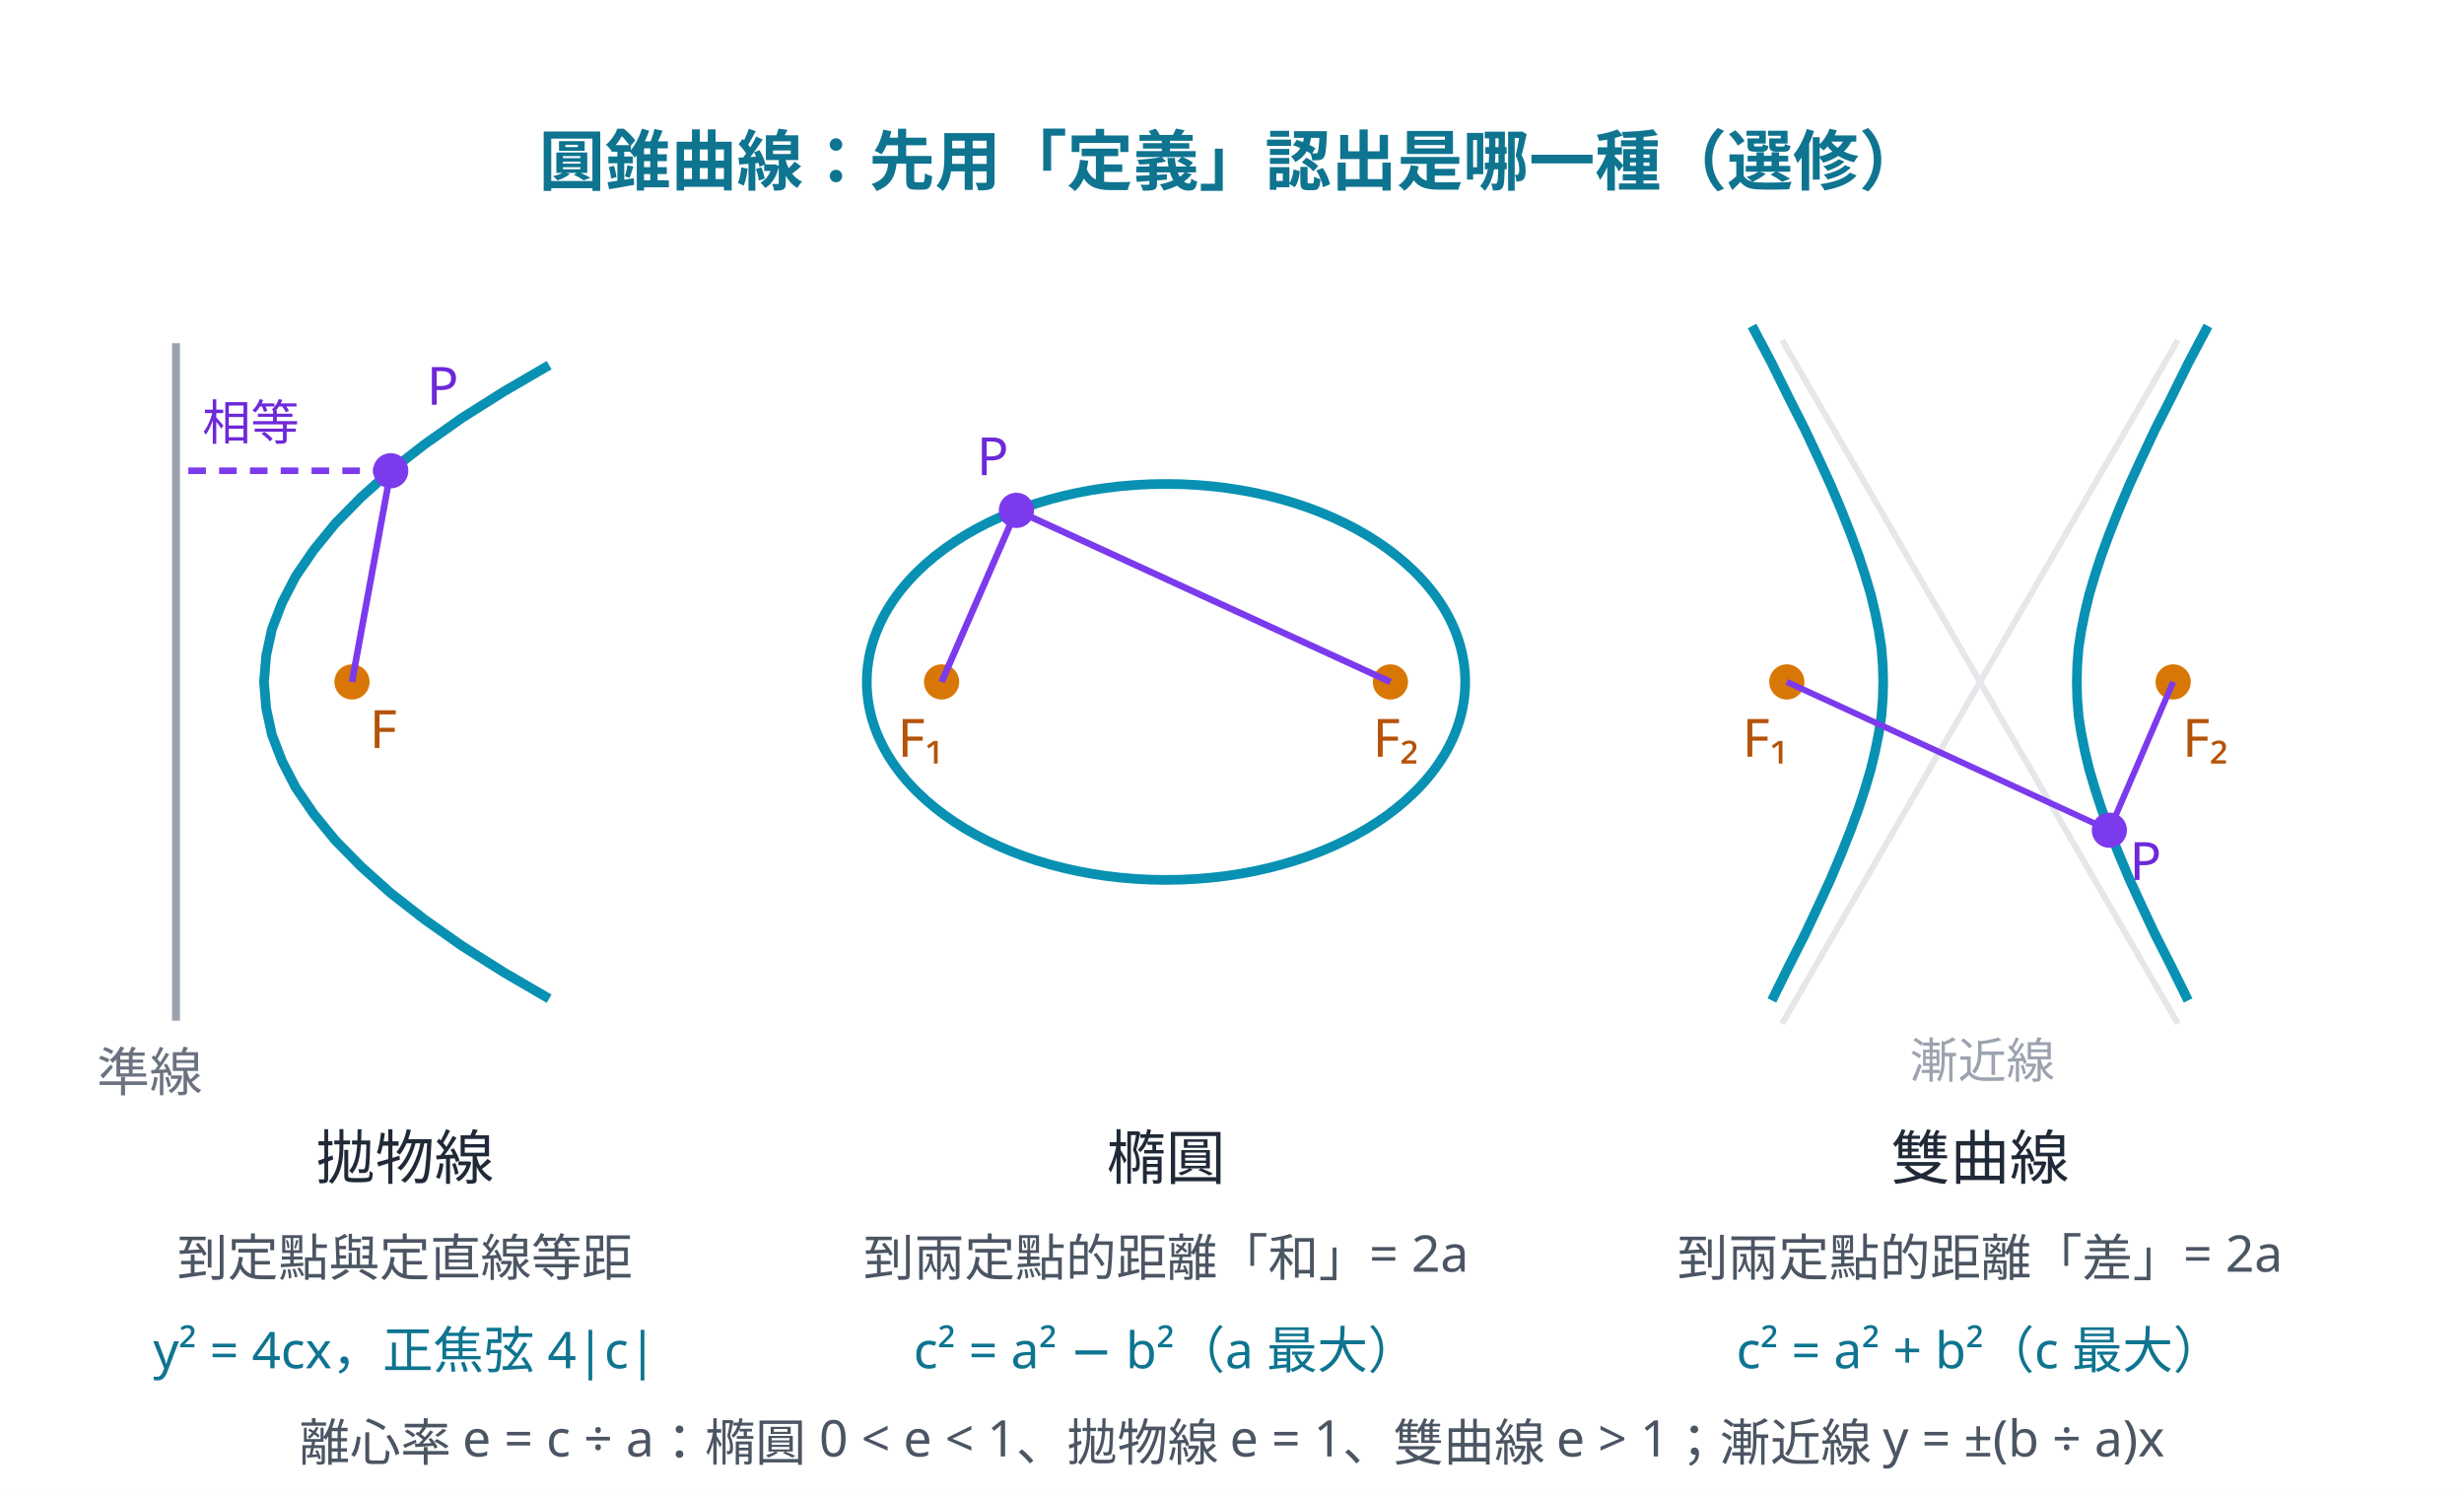
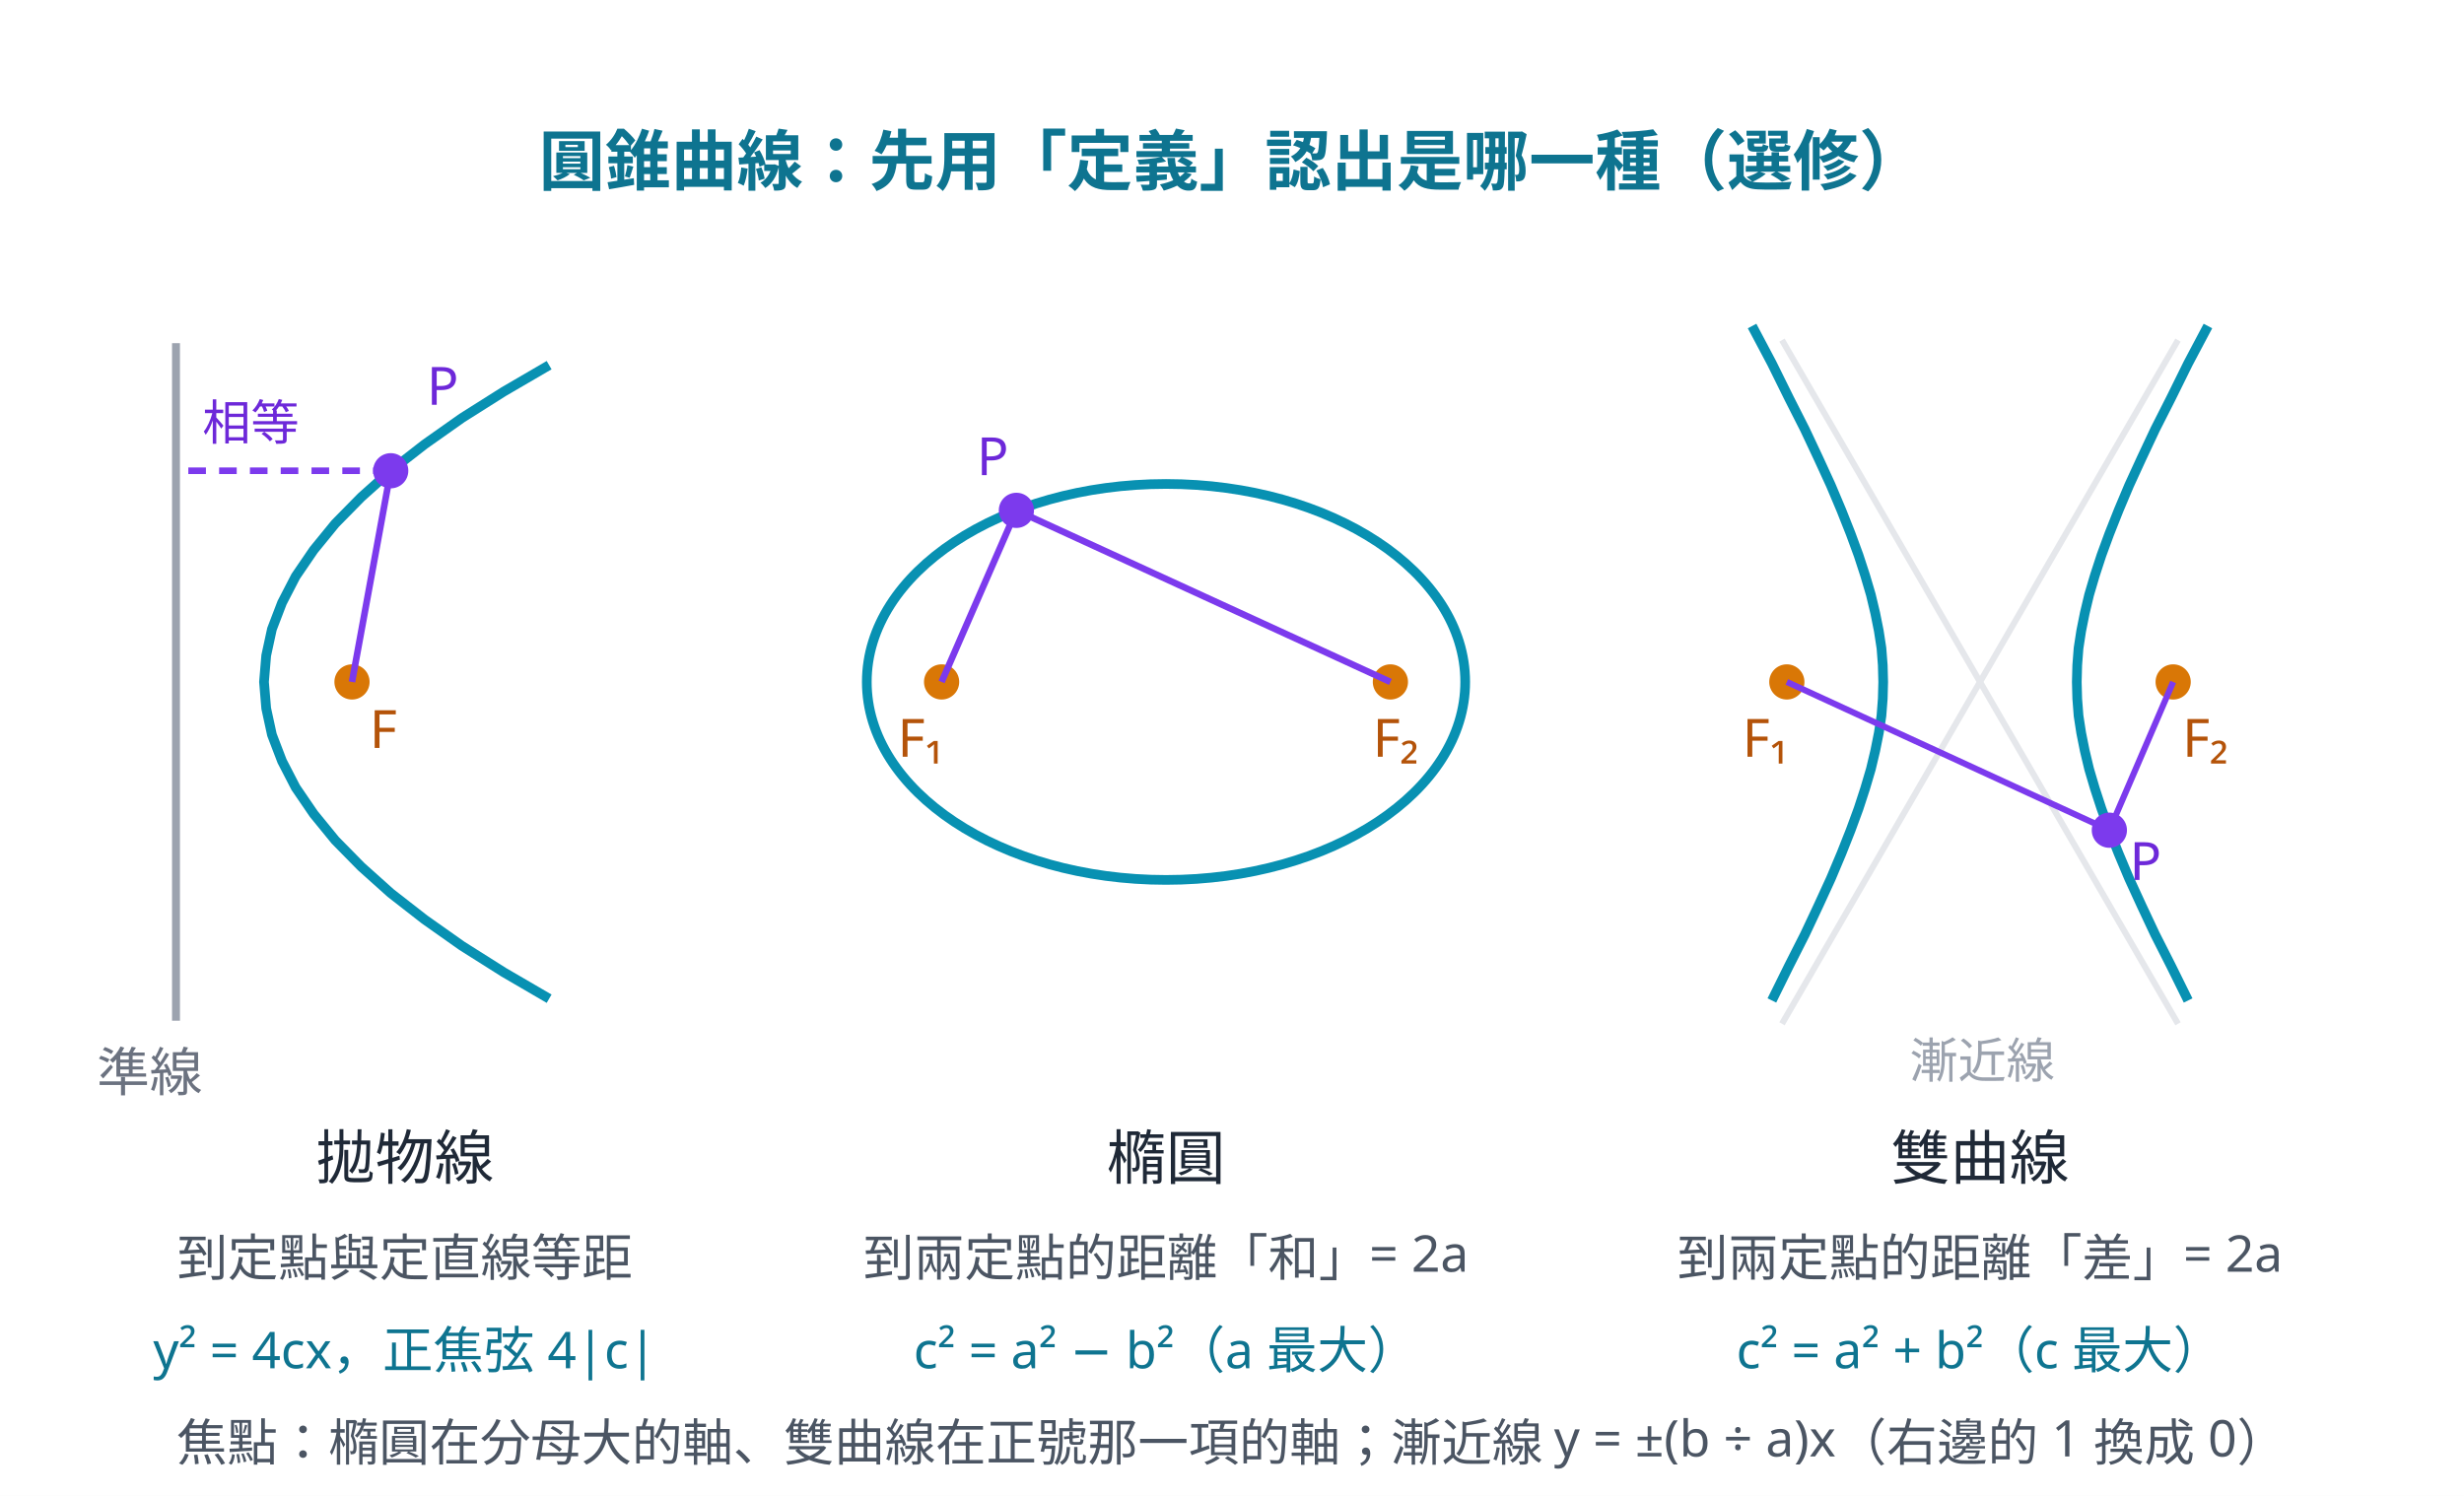
<svg xmlns="http://www.w3.org/2000/svg" viewBox="0 0 560 340" width="560" height="340" font-family="'Noto Sans TC','Microsoft JhengHei','Segoe UI',sans-serif">
  <rect width="560" height="340" fill="#ffffff" />
  <text x="280" y="42" font-size="15" font-weight="bold" fill="#0e7490" text-anchor="middle">圓錐曲線：先用「定義」認出是哪一種（選修）</text>
  <line x1="40" y1="78" x2="40" y2="232" stroke="#9ca3af" stroke-width="1.8" />
  <text x="22" y="248" font-size="12" fill="#6b7280">準線</text>
  <polyline fill="none" stroke="#0891b2" stroke-width="2.2" points="124.8,83 114.5,89 105,95 96.5,101 88.8,107 82.1,113 76.2,119 71.3,125 67.2,131 64.1,137 61.8,143 60.5,149 60,155 60.5,161 61.8,167 64.1,173 67.2,179 71.3,185 76.2,191 82.1,197 88.8,203 96.5,209 105,215 114.5,221 124.8,227" />
  <circle cx="80" cy="155" r="4" fill="#d97706" />
  <text x="84" y="170" font-size="12" fill="#b45309">F</text>
  <circle cx="88.8" cy="107" r="4" fill="#7c3aed" />
  <text x="97" y="92" font-size="12" fill="#6d28d9">P</text>
  <line x1="88.8" y1="107" x2="80" y2="155" stroke="#7c3aed" stroke-width="1.5" />
  <line x1="88.8" y1="107" x2="40" y2="107" stroke="#7c3aed" stroke-width="1.5" stroke-dasharray="4 3" />
  <text x="46" y="100" font-size="11" fill="#6d28d9">相等</text>
  <ellipse cx="265" cy="155" rx="68" ry="45" fill="none" stroke="#0891b2" stroke-width="2.2" />
  <circle cx="214" cy="155" r="4" fill="#d97706" />
  <circle cx="316" cy="155" r="4" fill="#d97706" />
  <text x="204" y="172" font-size="12" fill="#b45309">F₁</text>
  <text x="312" y="172" font-size="12" fill="#b45309">F₂</text>
  <circle cx="231" cy="116" r="4" fill="#7c3aed" />
  <text x="222" y="108" font-size="12" fill="#6d28d9">P</text>
  <line x1="231" y1="116" x2="214" y2="155" stroke="#7c3aed" stroke-width="1.5" />
  <line x1="231" y1="116" x2="316" y2="155" stroke="#7c3aed" stroke-width="1.5" />
  <line x1="405" y1="77.3" x2="495" y2="232.7" stroke="#e5e7eb" stroke-width="1.4" />
  <line x1="405" y1="232.7" x2="495" y2="77.3" stroke="#e5e7eb" stroke-width="1.4" />
  <polyline fill="none" stroke="#0891b2" stroke-width="2.2" points="501.8,74.1 497.3,82.6 493.4,90.5 489.8,97.6 486.7,104.2 483.9,110.3 481.5,116 479.4,121.3 477.6,126.2 476.1,130.8 474.8,135.2 473.8,139.4 473,143.4 472.4,147.3 472.1,151.2 472,155 472.1,158.8 472.4,162.7 473,166.6 473.8,170.6 474.8,174.8 476.1,179.2 477.6,183.8 479.4,188.7 481.5,194 483.9,199.7 486.7,205.8 489.8,212.4 493.4,219.5 497.3,227.4" />
  <polyline fill="none" stroke="#0891b2" stroke-width="2.2" points="398.2,74.1 402.7,82.6 406.6,90.5 410.2,97.6 413.3,104.2 416.1,110.3 418.5,116 420.6,121.3 422.4,126.2 423.9,130.8 425.2,135.2 426.2,139.4 427,143.4 427.6,147.3 427.9,151.2 428,155 427.9,158.8 427.6,162.7 427,166.6 426.2,170.6 425.2,174.8 423.9,179.2 422.4,183.8 420.6,188.7 418.5,194 416.1,199.7 413.3,205.8 410.2,212.4 406.6,219.5 402.7,227.4" />
  <circle cx="406.1" cy="155" r="4" fill="#d97706" />
  <circle cx="493.9" cy="155" r="4" fill="#d97706" />
  <text x="396" y="172" font-size="12" fill="#b45309">F₁</text>
  <text x="496" y="172" font-size="12" fill="#b45309">F₂</text>
  <circle cx="479.4" cy="188.7" r="4" fill="#7c3aed" />
  <text x="484" y="200" font-size="12" fill="#6d28d9">P</text>
  <line x1="479.4" y1="188.7" x2="406.1" y2="155" stroke="#7c3aed" stroke-width="1.4" />
  <line x1="479.4" y1="188.7" x2="493.9" y2="155" stroke="#7c3aed" stroke-width="1.4" />
  <text x="434" y="245" font-size="11" fill="#9ca3af">漸近線</text>
  <text x="92" y="268" font-size="13.5" fill="#1f2937" text-anchor="middle">拋物線</text>
  <text x="265" y="268" font-size="13.5" fill="#1f2937" text-anchor="middle">橢圓</text>
  <text x="450" y="268" font-size="13.5" fill="#1f2937" text-anchor="middle">雙曲線</text>
  <text x="92" y="290" font-size="11.5" fill="#4b5563" text-anchor="middle">到定點與定直線等距</text>
  <text x="265" y="290" font-size="11.5" fill="#4b5563" text-anchor="middle">到兩定點的距離「和」= 2a</text>
  <text x="450" y="290" font-size="11.5" fill="#4b5563" text-anchor="middle">到兩定點的距離「差」= 2a</text>
  <text x="92" y="311" font-size="11.5" fill="#0e7490" text-anchor="middle">y² = 4cx，正焦弦 4|c|</text>
  <text x="265" y="311" font-size="11.5" fill="#0e7490" text-anchor="middle">c² = a² − b²（a 最大）</text>
  <text x="450" y="311" font-size="11.5" fill="#0e7490" text-anchor="middle">c² = a² + b²（c 最大）</text>
-   <text x="280" y="332" font-size="11.5" fill="#4b5563" text-anchor="middle">離心率 e = c ÷ a：橢圓 0 &lt; e &lt; 1、拋物線 e = 1、雙曲線 e &gt; 1；漸近線 y = ±(b ÷ a)x</text>
+   <text x="280" y="332" font-size="11.5" fill="#4b5563" text-anchor="middle">焦點：橢圓在分母大的軸、雙曲線在正號那一項的軸；漸近線 y = ±(b ÷ a)x（右邊的 1 換成 0）</text>
</svg>
